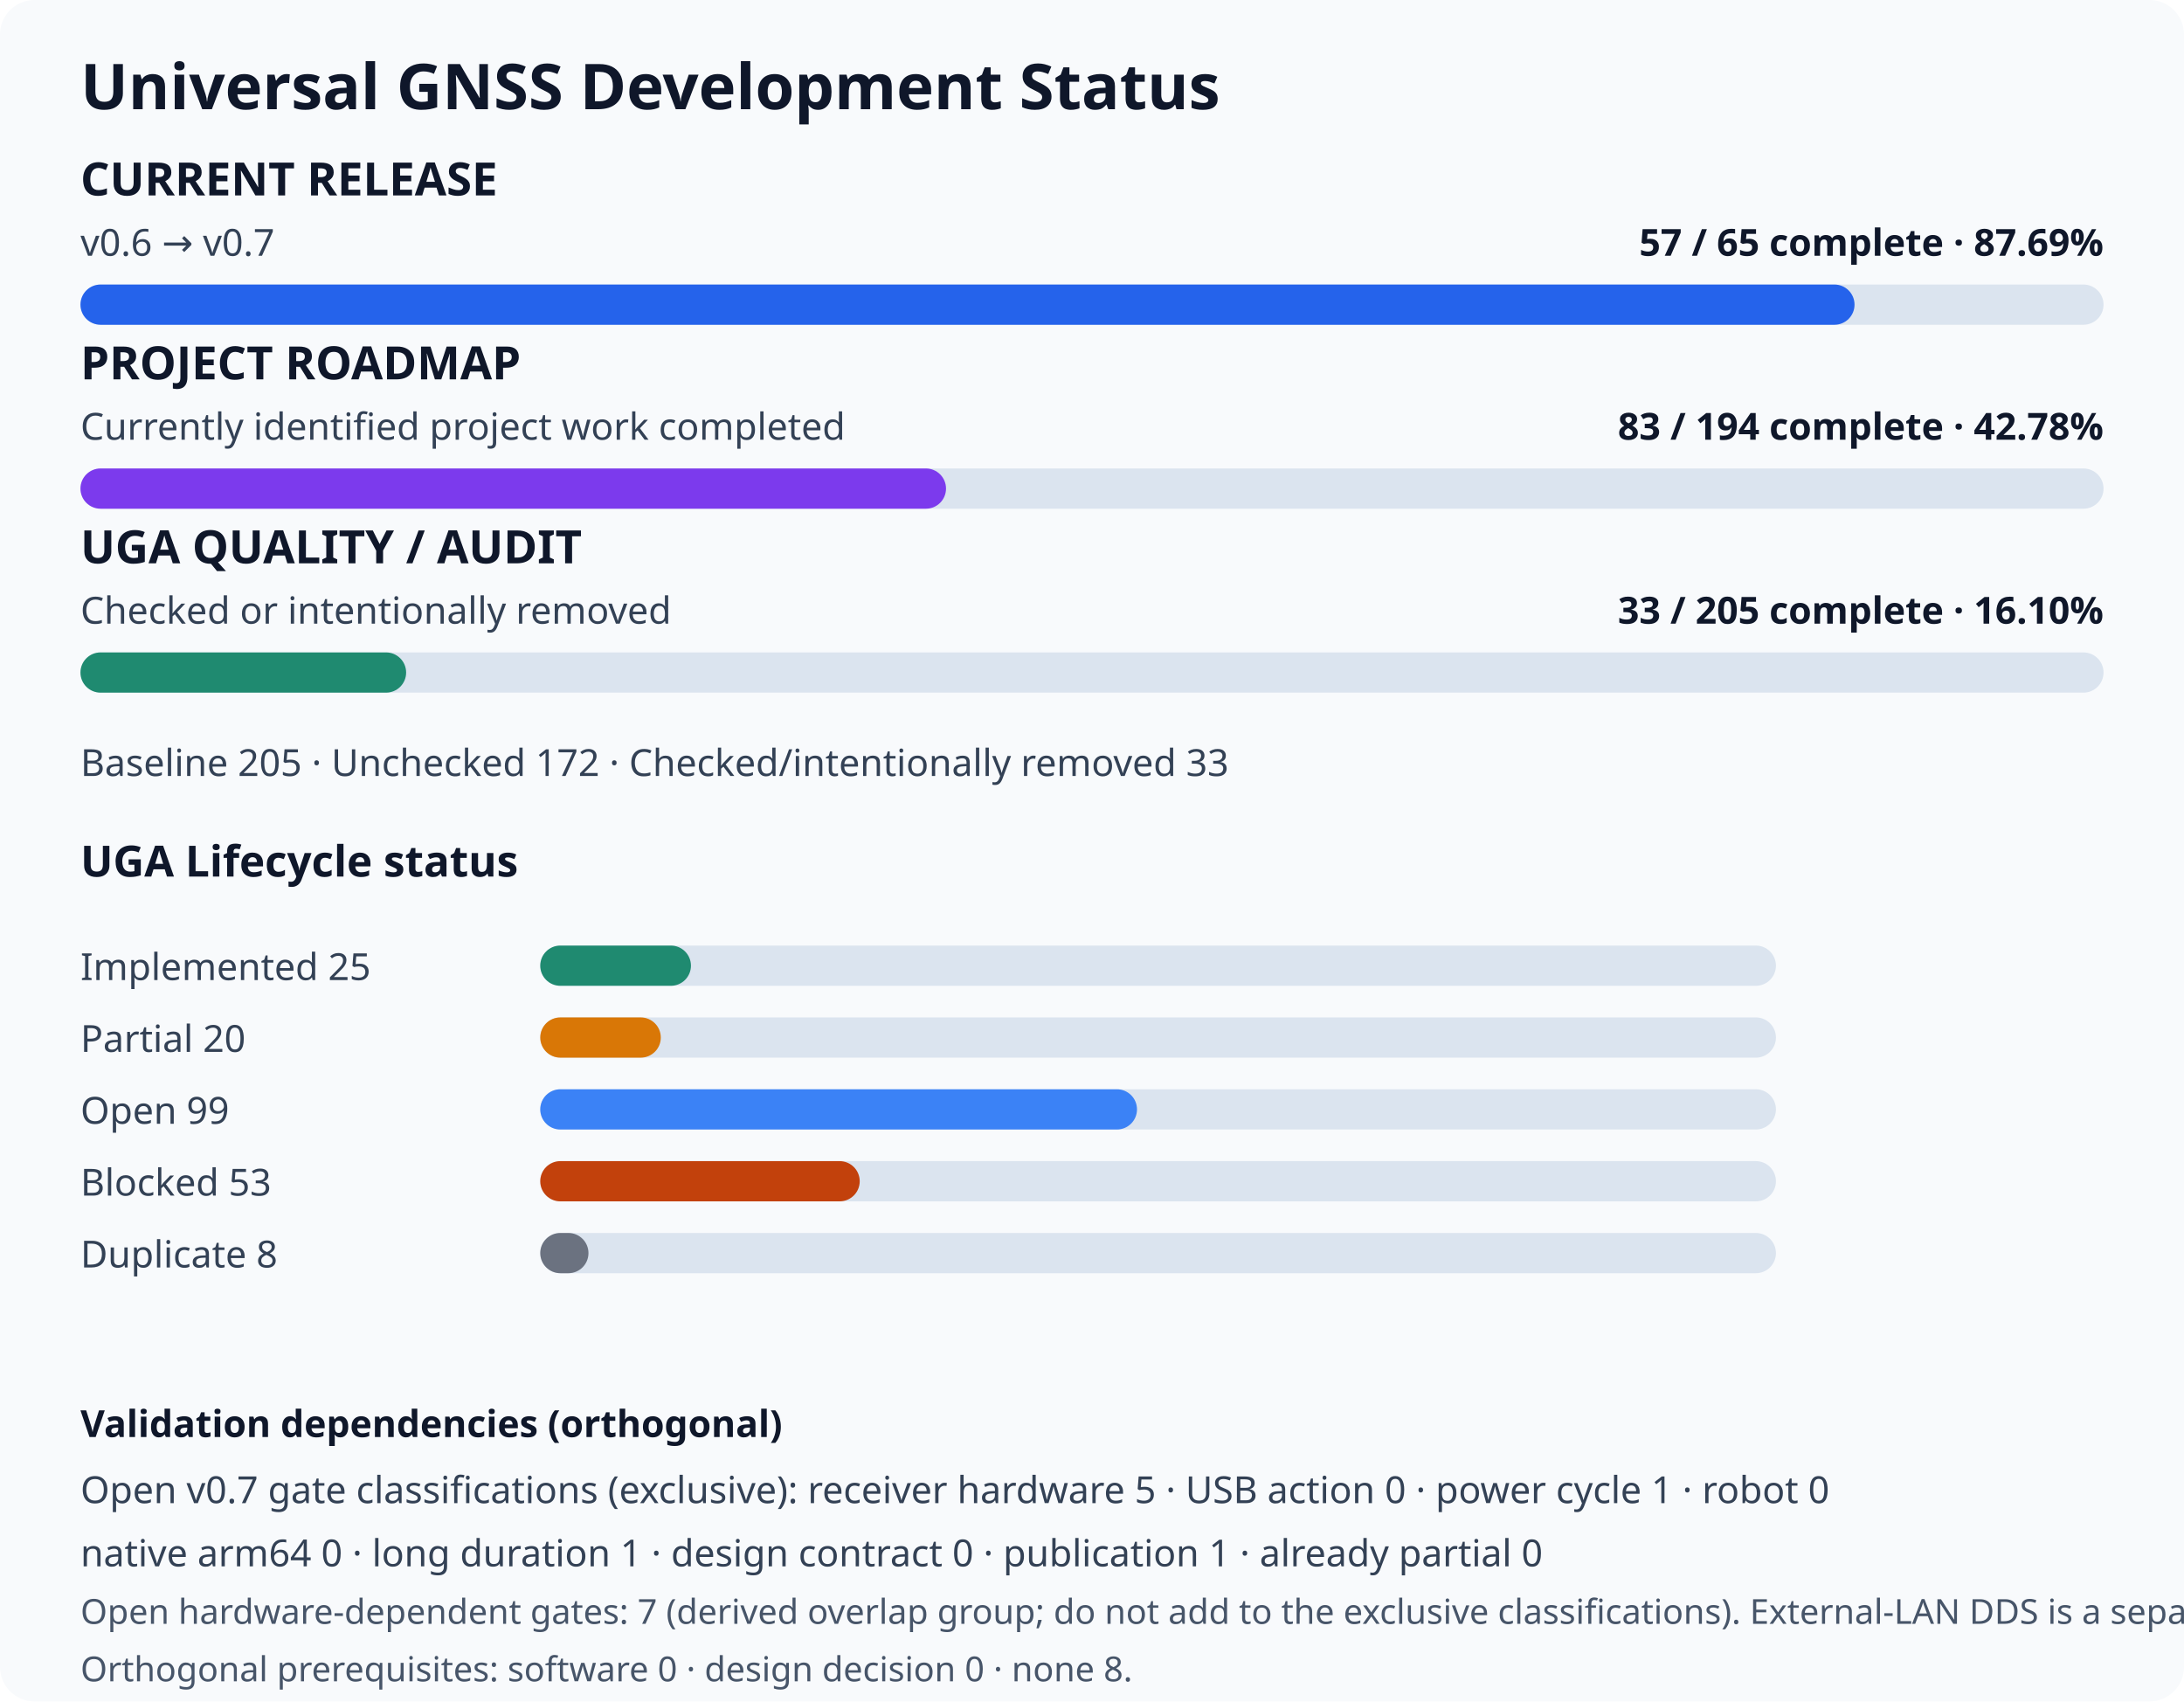
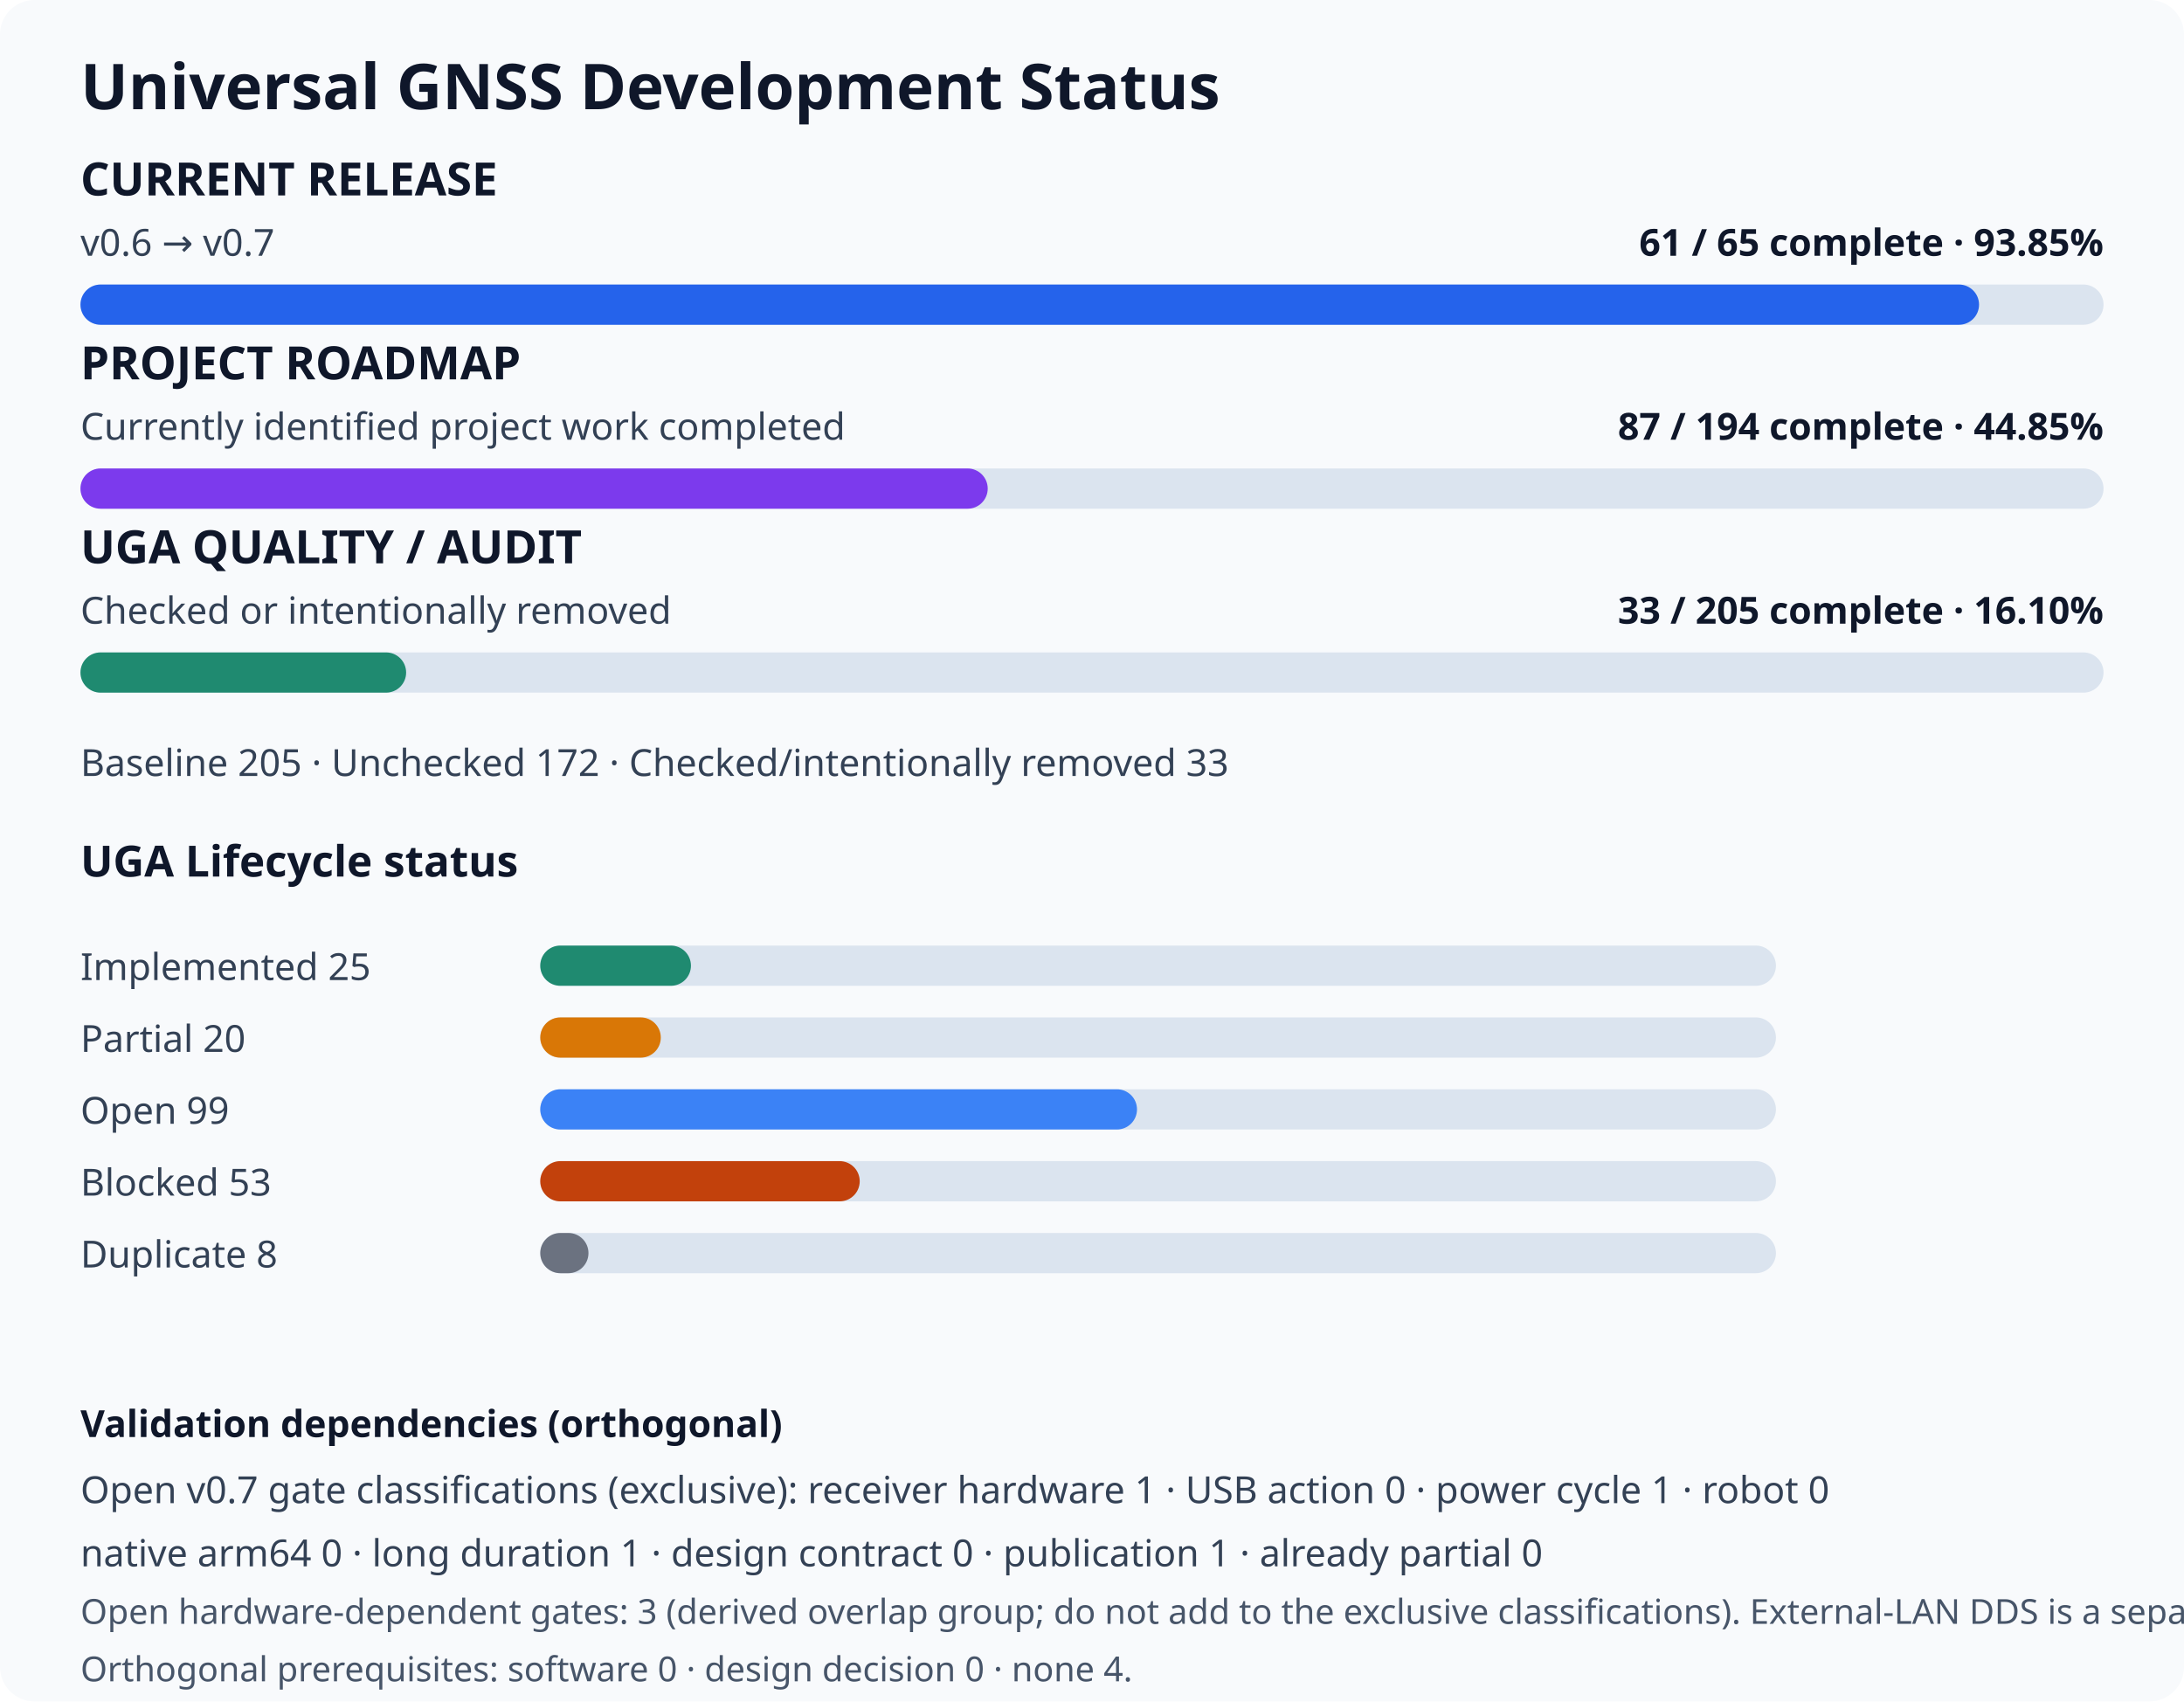
<svg xmlns="http://www.w3.org/2000/svg" viewBox="0 0 760 592" role="img" aria-labelledby="title desc">
  <rect width="760" height="592" fill="#f8fafc" rx="12" />
  <text x="28" y="38" font-family="sans-serif" font-size="22" font-weight="700" fill="#0f172a">Universal GNSS Development Status</text>
  <text x="28" y="68" font-family="sans-serif" font-size="16" font-weight="700" fill="#0f172a">CURRENT RELEASE</text>
  <text x="28" y="89" font-family="sans-serif" font-size="13" fill="#334155">v0.6 → v0.7</text>
-   <text x="732" y="89" text-anchor="end" font-family="sans-serif" font-size="13" font-weight="700" fill="#0f172a">57 / 65 complete · 87.69%</text>
+   <text x="732" y="89" text-anchor="end" font-family="sans-serif" font-size="13" font-weight="700" fill="#0f172a">61 / 65 complete · 93.85%</text>
  <rect x="28" y="99" width="704" height="14" rx="7" fill="#dbe4ef" />
-   <rect x="28" y="99" width="617.35" height="14" rx="7" fill="#2563eb" />
+   <rect x="28" y="99" width="660.68" height="14" rx="7" fill="#2563eb" />
  <text x="28" y="132" font-family="sans-serif" font-size="16" font-weight="700" fill="#0f172a">PROJECT ROADMAP</text>
  <text x="28" y="153" font-family="sans-serif" font-size="13" fill="#334155">Currently identified project work completed</text>
-   <text x="732" y="153" text-anchor="end" font-family="sans-serif" font-size="13" font-weight="700" fill="#0f172a">83 / 194 complete · 42.78%</text>
+   <text x="732" y="153" text-anchor="end" font-family="sans-serif" font-size="13" font-weight="700" fill="#0f172a">87 / 194 complete · 44.85%</text>
  <rect x="28" y="163" width="704" height="14" rx="7" fill="#dbe4ef" />
-   <rect x="28" y="163" width="301.20" height="14" rx="7" fill="#7c3aed" />
+   <rect x="28" y="163" width="315.71" height="14" rx="7" fill="#7c3aed" />
  <text x="28" y="196" font-family="sans-serif" font-size="16" font-weight="700" fill="#0f172a">UGA QUALITY / AUDIT</text>
  <text x="28" y="217" font-family="sans-serif" font-size="13" fill="#334155">Checked or intentionally removed</text>
  <text x="732" y="217" text-anchor="end" font-family="sans-serif" font-size="13" font-weight="700" fill="#0f172a">33 / 205 complete · 16.10%</text>
  <rect x="28" y="227" width="704" height="14" rx="7" fill="#dbe4ef" />
  <rect x="28" y="227" width="113.33" height="14" rx="7" fill="#1f8a70" />
  <text x="28" y="270" font-family="sans-serif" font-size="13" fill="#334155">Baseline 205 · Unchecked 172 · Checked/intentionally removed 33</text>
  <text x="28" y="305" font-family="sans-serif" font-size="15" font-weight="700" fill="#0f172a">UGA Lifecycle status</text>
  <text x="28" y="341" font-family="sans-serif" font-size="13" fill="#334155">Implemented 25</text>
  <rect x="188" y="329" width="430" height="14" rx="7" fill="#dbe4ef" />
  <rect x="188" y="329" width="52.44" height="14" rx="7" fill="#1f8a70" />
  <text x="28" y="366" font-family="sans-serif" font-size="13" fill="#334155">Partial 20</text>
  <rect x="188" y="354" width="430" height="14" rx="7" fill="#dbe4ef" />
  <rect x="188" y="354" width="41.95" height="14" rx="7" fill="#d97706" />
  <text x="28" y="391" font-family="sans-serif" font-size="13" fill="#334155">Open 99</text>
  <rect x="188" y="379" width="430" height="14" rx="7" fill="#dbe4ef" />
  <rect x="188" y="379" width="207.66" height="14" rx="7" fill="#3b82f6" />
  <text x="28" y="416" font-family="sans-serif" font-size="13" fill="#334155">Blocked 53</text>
  <rect x="188" y="404" width="430" height="14" rx="7" fill="#dbe4ef" />
  <rect x="188" y="404" width="111.17" height="14" rx="7" fill="#c2410c" />
  <text x="28" y="441" font-family="sans-serif" font-size="13" fill="#334155">Duplicate 8</text>
  <rect x="188" y="429" width="430" height="14" rx="7" fill="#dbe4ef" />
  <rect x="188" y="429" width="16.78" height="14" rx="7" fill="#6b7280" />
  <text x="28" y="500" font-family="sans-serif" font-size="13" font-weight="700" fill="#0f172a">Validation dependencies (orthogonal)</text>
-   <text x="28" y="523" font-family="sans-serif" font-size="13" fill="#334155">Open v0.7 gate classifications (exclusive): receiver hardware 5 · USB action 0 · power cycle 1 · robot 0</text>
+   <text x="28" y="523" font-family="sans-serif" font-size="13" fill="#334155">Open v0.7 gate classifications (exclusive): receiver hardware 1 · USB action 0 · power cycle 1 · robot 0</text>
  <text x="28" y="545" font-family="sans-serif" font-size="13" fill="#334155">native arm64 0 · long duration 1 · design contract 0 · publication 1 · already partial 0</text>
-   <text x="28" y="565" font-family="sans-serif" font-size="12" fill="#475569">Open hardware-dependent gates: 7 (derived overlap group; do not add to the exclusive classifications). External-LAN DDS is a separate completed acceptance matrix outside the 65-item checklist.</text>
-   <text x="28" y="585" font-family="sans-serif" font-size="12" fill="#475569">Orthogonal prerequisites: software 0 · design decision 0 · none 8.</text>
+   <text x="28" y="565" font-family="sans-serif" font-size="12" fill="#475569">Open hardware-dependent gates: 3 (derived overlap group; do not add to the exclusive classifications). External-LAN DDS is a separate completed acceptance matrix outside the 65-item checklist.</text>
+   <text x="28" y="585" font-family="sans-serif" font-size="12" fill="#475569">Orthogonal prerequisites: software 0 · design decision 0 · none 4.</text>
</svg>
